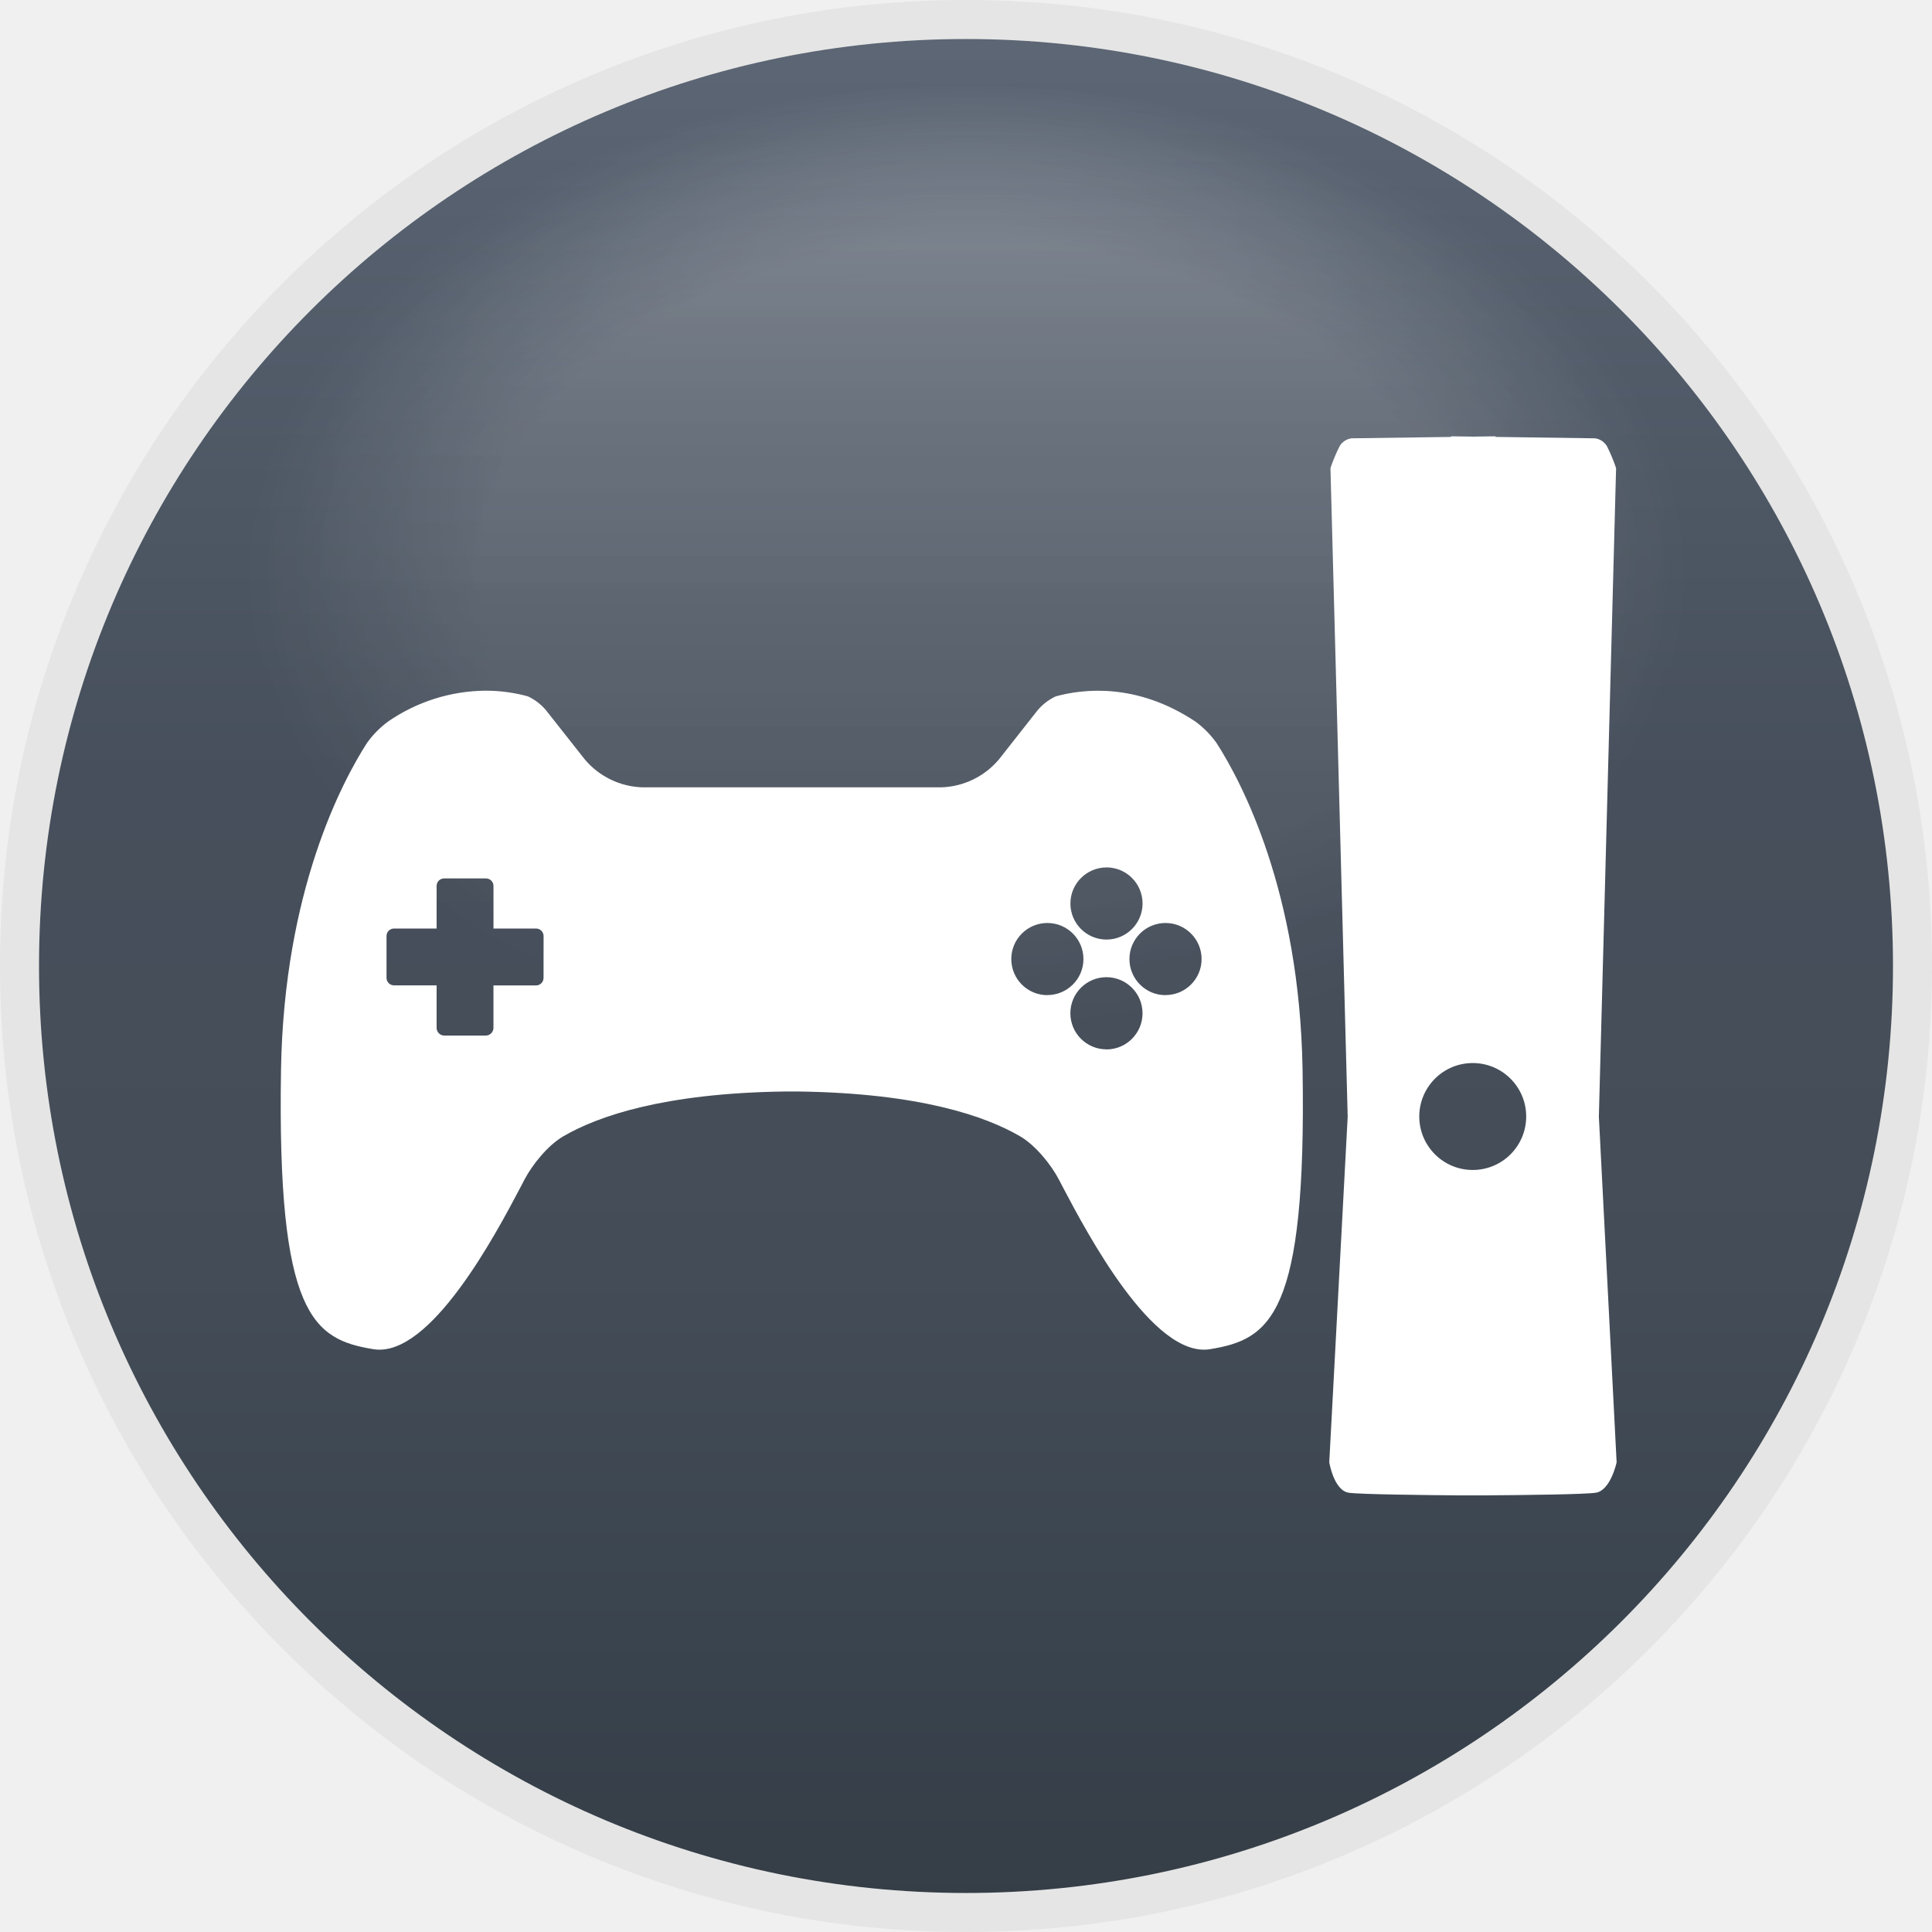
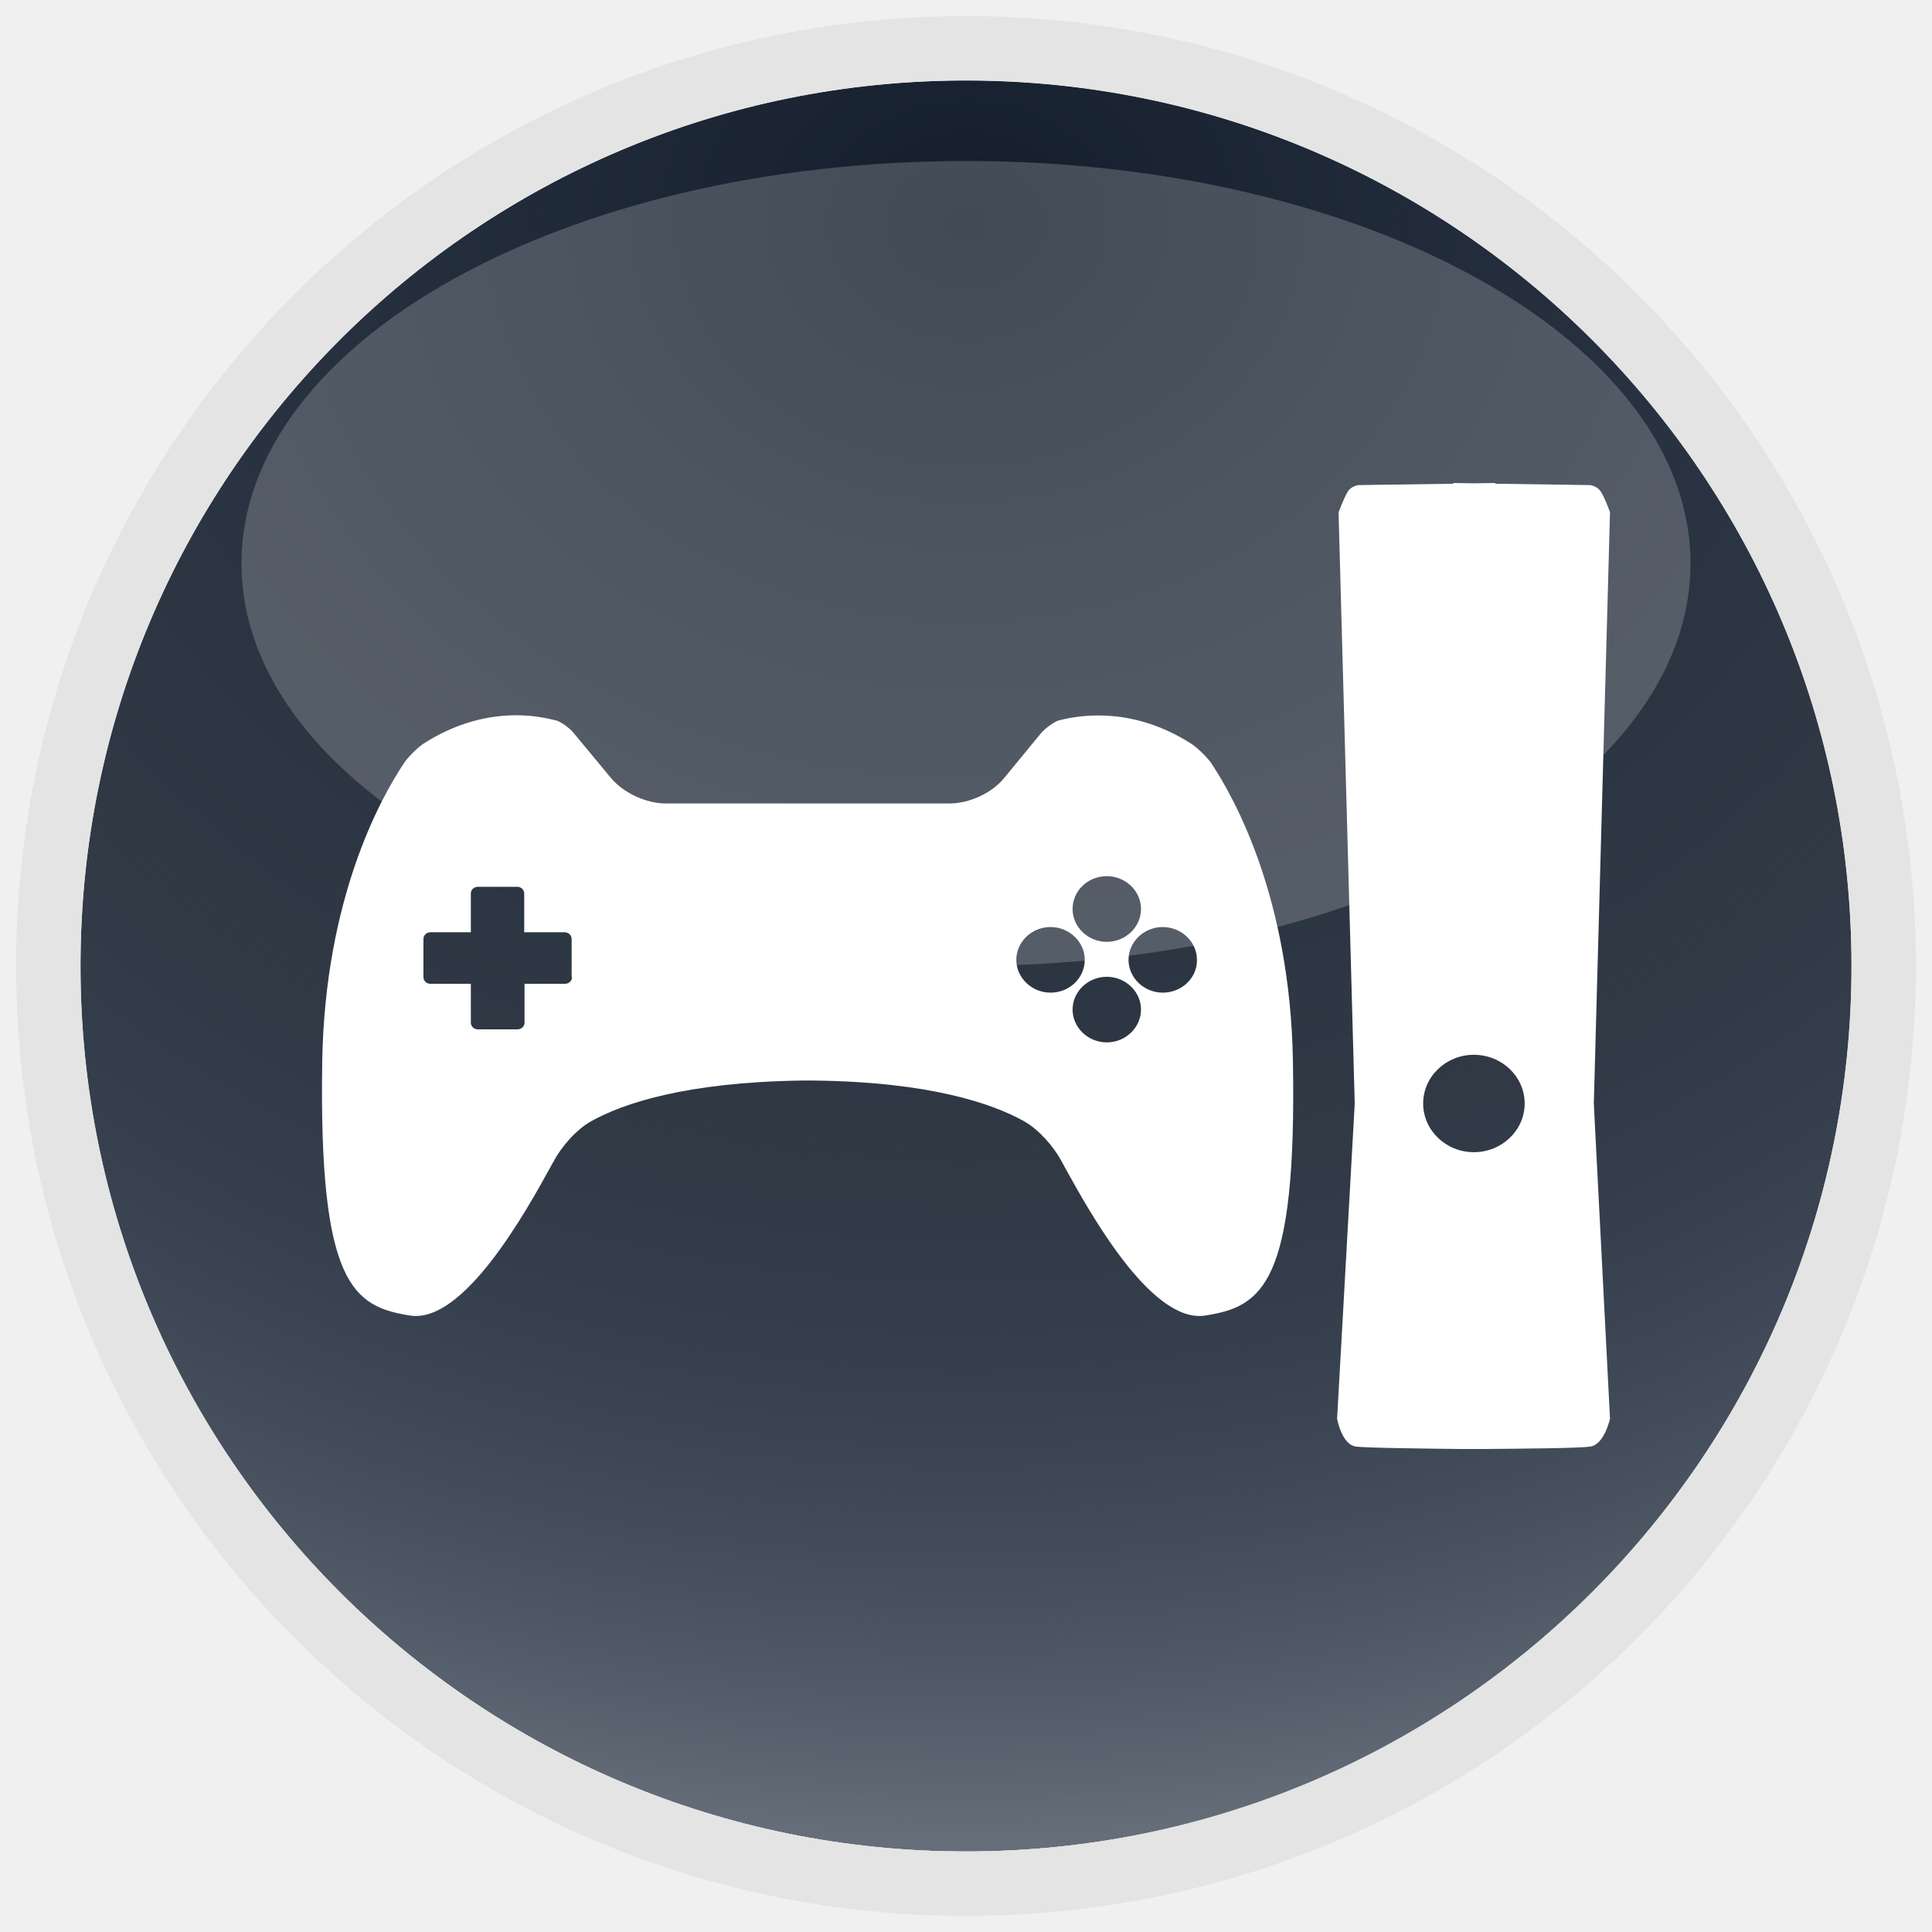
- <svg xmlns="http://www.w3.org/2000/svg" version="1.1" id="圖層_1" x="0px" y="0px" width="494px" height="494px" viewBox="0 0 494 494" enable-background="new 0 0 494 494" xml:space="preserve">
-   <g>
-     <g>
-       <g id="圖層_5">
-         <g>
-           <linearGradient id="SVGID_1_" gradientUnits="userSpaceOnUse" x1="246.861" y1="351.933" x2="246.861" y2="835.957" gradientTransform="matrix(1 0 0 -1 0.14 840.945)">
-             <stop offset="0" style="stop-color:#353D46" />
-             <stop offset="0.128" style="stop-color:#39434D" />
-             <stop offset="0.337" style="stop-color:#444D57" />
-             <stop offset="0.6" style="stop-color:#464F5B" />
-             <stop offset="0.905" style="stop-color:#56606E" />
-             <stop offset="1" style="stop-color:#5D6775" />
-           </linearGradient>
-           <path fill="url(#SVGID_1_)" d="M247,489.012c-64.644,0-125.419-25.173-171.129-70.884C30.162,372.419,4.988,311.644,4.988,247      c0-64.643,25.174-125.418,70.884-171.129c45.709-45.71,106.484-70.884,171.129-70.884S372.421,30.161,418.13,75.871      c45.71,45.709,70.884,106.484,70.884,171.129s-25.173,125.419-70.884,171.129C372.42,463.839,311.645,489.012,247,489.012z" />
-           <path fill="#E5E5E5" d="M247,9.977c130.905,0,237.025,106.119,237.025,237.024S377.905,484.024,247,484.024      S9.977,377.905,9.977,247S116.095,9.977,247,9.977 M247,0c-33.341,0-65.689,6.532-96.147,19.415      c-29.414,12.441-55.828,30.249-78.509,52.93s-40.489,49.095-52.93,78.509C6.531,181.311,0,213.659,0,247      s6.531,65.689,19.414,96.147c12.441,29.414,30.25,55.828,52.93,78.509c22.681,22.68,49.095,40.489,78.509,52.93      C181.311,487.468,213.659,494,247,494s65.689-6.532,96.147-19.415c29.414-12.441,55.828-30.249,78.509-52.93      c22.681-22.681,40.489-49.095,52.93-78.509C487.468,312.689,494,280.341,494,247s-6.532-65.689-19.415-96.147      c-12.441-29.414-30.25-55.828-52.93-78.509c-22.681-22.681-49.096-40.489-78.509-52.93C312.69,6.531,280.341,0,247,0L247,0z" />
-         </g>
-       </g>
-     </g>
-     <g>
-       <defs>
-         <filter id="Adobe_OpacityMaskFilter" filterUnits="userSpaceOnUse" x="28.975" y="5.48" width="436.483" height="291.82">
-           <feColorMatrix type="matrix" values="1 0 0 0 0  0 1 0 0 0  0 0 1 0 0  0 0 0 1 0" />
-         </filter>
-       </defs>
-       <mask maskUnits="userSpaceOnUse" x="28.975" y="5.48" width="436.483" height="291.82" id="SVGID_2_">
-         <g filter="url(#Adobe_OpacityMaskFilter)">
-           <linearGradient id="SVGID_3_" gradientUnits="userSpaceOnUse" x1="242.244" y1="571.913" x2="242.244" y2="833.803" gradientTransform="matrix(1 0 0 -1 0.14 840.945)">
-             <stop offset="0" style="stop-color:#000000" />
-             <stop offset="0.373" style="stop-color:#020202" />
-             <stop offset="0.507" style="stop-color:#090909" />
-             <stop offset="0.603" style="stop-color:#141414" />
-             <stop offset="0.68" style="stop-color:#252525" />
-             <stop offset="0.746" style="stop-color:#3B3B3B" />
-             <stop offset="0.805" style="stop-color:#575757" />
-             <stop offset="0.858" style="stop-color:#777777" />
-             <stop offset="0.907" style="stop-color:#9D9D9D" />
-             <stop offset="0.952" style="stop-color:#C8C8C8" />
-             <stop offset="0.993" style="stop-color:#F6F6F6" />
-             <stop offset="1" style="stop-color:#FFFFFF" />
-           </linearGradient>
-           <rect x="19.311" y="7.143" fill="url(#SVGID_3_)" width="446.147" height="261.889" />
-         </g>
-       </mask>
-       <g mask="url(#SVGID_2_)">
-         <g>
-           <radialGradient id="SVGID_4_" cx="245.032" cy="822.731" r="179.737" gradientTransform="matrix(0.9529 0 0 -0.6975 14.1366 720.8643)" gradientUnits="userSpaceOnUse">
-             <stop offset="0.676" style="stop-color:#FFFFFF;stop-opacity:0.6" />
-             <stop offset="0.954" style="stop-color:#FFFFFF;stop-opacity:0.085" />
-             <stop offset="1" style="stop-color:#FFFFFF;stop-opacity:0" />
-           </radialGradient>
-           <path opacity="0.3" fill="url(#SVGID_4_)" enable-background="new    " d="M421.713,93.186c0,0-5.687-8.102-17.585-19.017      c-23.492-22.531-72.902-57.05-155.152-57.05c-0.456,0-0.902,0.011-1.357,0.013c-0.454-0.002-0.9-0.013-1.357-0.013      c-82.25,0-131.66,34.52-155.152,57.05C79.212,85.083,73.525,93.186,73.525,93.186S-81.124,276.833,226.366,276.833h42.506      C576.362,276.833,421.713,93.186,421.713,93.186z" />
-         </g>
-         <g>
-           <radialGradient id="SVGID_5_" cx="234.887" cy="877.864" r="231.221" gradientTransform="matrix(0.8053 0 0 -0.5183 58.0647 606.3505)" gradientUnits="userSpaceOnUse">
-             <stop offset="0.676" style="stop-color:#FFFFFF;stop-opacity:0.6" />
-             <stop offset="0.954" style="stop-color:#FFFFFF;stop-opacity:0.085" />
-             <stop offset="1" style="stop-color:#FFFFFF;stop-opacity:0" />
-           </radialGradient>
-           <rect x="28.975" y="5.48" opacity="0.1" fill="url(#SVGID_5_)" enable-background="new    " width="436.483" height="291.82" />
-         </g>
-       </g>
-       <defs>
-         <filter id="Adobe_OpacityMaskFilter_1_" filterUnits="userSpaceOnUse" x="18.756" y="17.119" width="456.921" height="259.714">
-           <feColorMatrix type="matrix" values="1 0 0 0 0  0 1 0 0 0  0 0 1 0 0  0 0 0 1 0" />
-         </filter>
-       </defs>
-       <mask maskUnits="userSpaceOnUse" x="18.756" y="17.119" width="456.921" height="259.714" id="SVGID_6_">
-         <g filter="url(#Adobe_OpacityMaskFilter_1_)">
-           <linearGradient id="SVGID_7_" gradientUnits="userSpaceOnUse" x1="241.462" y1="528.193" x2="241.462" y2="833.803" gradientTransform="matrix(1 0 0 -1 0.14 840.945)">
-             <stop offset="0" style="stop-color:#000000;stop-opacity:0.9" />
-             <stop offset="0.173" style="stop-color:#343434;stop-opacity:0.917" />
-             <stop offset="0.477" style="stop-color:#8A8A8A;stop-opacity:0.948" />
-             <stop offset="0.726" style="stop-color:#C9C9C9;stop-opacity:0.973" />
-             <stop offset="0.906" style="stop-color:#F0F0F0;stop-opacity:0.991" />
-             <stop offset="1" style="stop-color:#FFFFFF" />
-           </linearGradient>
-           <rect x="2.317" y="7.143" fill="url(#SVGID_7_)" width="478.569" height="305.609" />
-         </g>
-       </mask>
-       <g opacity="0.9" mask="url(#SVGID_6_)">
-         <g>
-           <radialGradient id="SVGID_8_" cx="248.209" cy="822.731" r="179.738" gradientTransform="matrix(1.0221 0 0 -0.6975 -6.483 720.8643)" gradientUnits="userSpaceOnUse">
-             <stop offset="0.676" style="stop-color:#FFFFFF;stop-opacity:0.7" />
-             <stop offset="0.954" style="stop-color:#FFFFFF;stop-opacity:0.099" />
-             <stop offset="1" style="stop-color:#FFFFFF;stop-opacity:0" />
-           </radialGradient>
-           <path opacity="0.3" fill="url(#SVGID_8_)" enable-background="new    " d="M433.962,93.186c0,0-6.1-8.102-18.863-19.017      c-25.199-22.531-78.2-57.05-166.427-57.05c-0.49,0-0.968,0.011-1.455,0.013c-0.487-0.002-0.966-0.013-1.455-0.013      c-88.227,0-141.228,34.52-166.427,57.05C66.572,85.083,60.472,93.186,60.472,93.186s-165.888,183.647,163.947,183.647h45.595      C599.849,276.833,433.962,93.186,433.962,93.186z" />
-         </g>
-       </g>
-     </g>
-     <g id="white">
-       <path fill="#FFFFFF" d="M408.818,285.504l4.405-165.816c-0.65-1.931-1.438-3.813-2.356-5.632c-0.649-1.066-1.736-1.791-2.97-1.98    l-25.508-0.357v-0.158l-5.682,0.079l-5.682-0.079v0.158l-25.508,0.357c-1.234,0.189-2.32,0.914-2.97,1.98    c-0.918,1.819-1.705,3.701-2.356,5.632l4.405,165.816l-4.712,88.391c0,0,1.158,7.167,4.949,7.78    c2.692,0.436,20.133,0.614,28.299,0.683l0,0h3.059h3.059l0,0c10.205-0.069,26.122-0.248,28.814-0.683    c3.791-0.614,5.296-7.78,5.296-7.78L408.818,285.504z M376.569,299.154c-7.549,0-13.67-6.12-13.67-13.67    c0-7.549,6.12-13.67,13.67-13.67c7.549,0,13.67,6.12,13.67,13.67l0,0C390.238,293.034,384.118,299.154,376.569,299.154z" />
-       <path fill="#FFFFFF" d="M333.056,273.398c-0.762-45.532-15.609-73.465-21.955-83.363c-1.487-2.1-3.298-3.951-5.365-5.484    c-15.115-10.086-28.913-8.394-35.792-6.493c-1.777,0.832-3.353,2.038-4.623,3.533l-9.899,12.581    c-3.68,4.377-9.052,6.976-14.768,7.147h-76.365c-5.706-0.17-11.07-2.761-14.748-7.127l-9.958-12.621    c-1.268-1.495-2.845-2.697-4.623-3.523c-3.515-0.963-7.144-1.449-10.789-1.445c-8.934,0.068-17.641,2.828-24.983,7.918    c-2.074,1.536-3.891,3.39-5.385,5.494c-6.345,9.899-21.172,37.801-21.945,83.353c-1.049,63.062,8.235,69.12,23.696,71.624    c14.501,2.227,31.299-29.586,37.613-41.573l0.99-1.901c1.931-3.642,5.84-8.622,9.899-10.987    c8.661-5.038,25.438-11.017,56.628-11.442l0,0h3.494l0,0c31.19,0.426,47.967,6.394,56.628,11.442    c4.048,2.356,7.978,7.345,9.899,10.987l0.99,1.901c6.335,12.016,23.113,43.78,37.613,41.573    C324.821,342.488,334.105,336.431,333.056,273.398z M138.98,250.039c0.006,1.061-0.85,1.925-1.911,1.93c-0.003,0-0.007,0-0.01,0    h-10.888v10.888c-0.026,1.051-0.869,1.899-1.921,1.93h-10.69c-1.051-0.032-1.895-0.879-1.921-1.93v-10.908h-10.888    c-1.061,0-1.921-0.86-1.921-1.921c0-0.003,0-0.007,0-0.01v-10.68c0-1.061,0.86-1.921,1.921-1.921l0,0h10.888V226.53    c0-1.061,0.86-1.921,1.921-1.921l0,0h10.7c1.061,0,1.921,0.86,1.921,1.921l0,0v10.888h10.888c1.061,0,1.921,0.86,1.921,1.921l0,0    L138.98,250.039z M282.921,221.789c5.095,0,9.225,4.13,9.225,9.225c0,5.095-4.13,9.225-9.225,9.225    c-5.095,0-9.225-4.13-9.225-9.225c0.011-5.089,4.136-9.21,9.225-9.215V221.789z M267.816,254.453    c-5.095,0.006-9.229-4.12-9.235-9.215c-0.006-5.095,4.12-9.229,9.215-9.235c5.095-0.006,9.229,4.12,9.235,9.215    c0,0.003,0,0.007,0,0.01c-0.011,5.095-4.15,9.216-9.245,9.205l0,0L267.816,254.453z M282.921,268.311    c-5.095,0.006-9.229-4.12-9.235-9.215c-0.006-5.095,4.12-9.229,9.215-9.235s9.229,4.12,9.235,9.215c0,0.003,0,0.007,0,0.01    c0.006,5.096-4.119,9.234-9.215,9.245V268.311z M298.016,254.453c-5.095,0-9.225-4.13-9.225-9.225c0-5.095,4.13-9.225,9.225-9.225    c5.095,0,9.225,4.13,9.225,9.225c-0.011,5.087-4.138,9.205-9.225,9.205V254.453z" />
-     </g>
+ <svg xmlns="http://www.w3.org/2000/svg" xmlns:xlink="http://www.w3.org/1999/xlink" width="24" height="24" viewBox="0 0 24 24">
+   <defs>
+     <radialGradient id="btn_qos_game-b" cx="50%" cy="7.518%" r="92.482%" fx="50%" fy="7.518%" gradientTransform="rotate(89.987 .507 .082) scale(1 1.17693)">
+       <stop offset="0%" stop-color="#162B45" />
+       <stop offset="57.699%" stop-color="#385989" stop-opacity=".3" />
+       <stop offset="100%" stop-color="#FFF" />
+     </radialGradient>
+     <circle id="btn_qos_game-a" cx="12" cy="12" r="11" />
+     <filter id="btn_qos_game-c" width="100%" height="100%" x="0%" y="0%" filterUnits="objectBoundingBox">
+       <feGaussianBlur in="SourceGraphic" />
+     </filter>
+   </defs>
+   <g fill="none" fill-rule="evenodd">
+     <use fill="#383D43" xlink:href="#btn_qos_game-a" />
+     <use fill="url(#btn_qos_game-b)" fill-opacity=".8" xlink:href="#btn_qos_game-a" style="mix-blend-mode:overlay" />
+     <circle cx="12" cy="12" r="11.4" stroke="#E4E4E4" stroke-width=".8" />
+     <path fill="#FFF" fill-opacity=".2" d="M12,12 C16.971,12 21,9.761 21,7 C21,4.239 16.971,2 12,2 C7.029,2 3,4.239 3,7 C3,9.761 7.029,12 12,12 Z" filter="url(#btn_qos_game-c)" />
+     <path fill="#FFF" fill-rule="nonzero" d="M18.574,6 L18.574,6.009 L19.753,6.026 C19.753,6.026 19.845,6.035 19.89,6.114 C19.941,6.193 20,6.364 20,6.364 L20,6.364 L19.799,13.708 L20,17.623 C20,17.623 19.931,17.943 19.758,17.969 C19.634,17.991 18.899,17.996 18.428,18 L18.428,18 L18.145,18 C17.766,17.996 16.962,17.987 16.838,17.969 C16.665,17.939 16.61,17.623 16.61,17.623 L16.61,17.623 L16.829,13.708 L16.628,6.364 C16.628,6.364 16.692,6.193 16.738,6.114 C16.783,6.035 16.875,6.026 16.875,6.026 L16.875,6.026 L18.054,6.009 L18.054,6 L18.314,6.004 L18.574,6 Z M6.416,8.885 C6.621,8.885 6.79,8.92 6.914,8.951 C6.96,8.964 7.074,9.038 7.129,9.109 L7.129,9.109 L7.59,9.665 C7.745,9.849 8.024,9.981 8.271,9.981 L8.271,9.981 L11.794,9.981 C12.04,9.981 12.319,9.854 12.474,9.665 L12.474,9.665 L12.931,9.109 C12.991,9.038 13.105,8.964 13.146,8.951 C13.466,8.867 14.101,8.793 14.8,9.24 C14.873,9.288 14.997,9.407 15.047,9.481 C15.339,9.92 16.025,11.156 16.061,13.173 C16.111,15.961 15.682,16.233 14.965,16.343 C14.293,16.439 13.521,15.032 13.228,14.501 L13.228,14.501 L13.183,14.418 C13.096,14.256 12.913,14.037 12.726,13.931 C12.328,13.708 11.551,13.44 10.112,13.423 L10.112,13.423 L9.952,13.423 C8.513,13.445 7.736,13.708 7.339,13.931 C7.151,14.037 6.969,14.256 6.882,14.418 L6.882,14.418 L6.836,14.501 C6.544,15.032 5.767,16.439 5.1,16.343 C4.387,16.233 3.958,15.961 4.003,13.173 C4.04,11.156 4.725,9.92 5.018,9.481 C5.068,9.402 5.191,9.284 5.264,9.236 C5.689,8.964 6.091,8.885 6.416,8.885 Z M18.309,13.103 C17.962,13.103 17.679,13.374 17.679,13.708 C17.679,14.041 17.962,14.313 18.309,14.313 C18.657,14.313 18.94,14.041 18.94,13.708 C18.94,13.374 18.657,13.103 18.309,13.103 Z M13.749,12.134 C13.516,12.134 13.324,12.318 13.324,12.541 C13.324,12.765 13.516,12.949 13.749,12.949 C13.982,12.949 14.174,12.765 14.174,12.541 C14.174,12.318 13.982,12.134 13.749,12.134 Z M6.425,11.016 L5.936,11.016 C5.89,11.016 5.849,11.051 5.849,11.099 L5.849,11.099 L5.849,11.581 L5.347,11.581 C5.301,11.581 5.26,11.616 5.26,11.665 L5.26,11.665 L5.26,12.138 C5.26,12.182 5.296,12.221 5.347,12.221 L5.347,12.221 L5.849,12.221 L5.849,12.704 C5.849,12.748 5.886,12.787 5.936,12.787 L5.936,12.787 L6.43,12.787 C6.475,12.787 6.516,12.752 6.516,12.704 L6.516,12.704 L6.516,12.221 L7.019,12.221 C7.065,12.221 7.106,12.186 7.106,12.138 L7.106,12.138 L7.101,12.138 L7.101,11.665 C7.101,11.621 7.065,11.581 7.014,11.581 L7.014,11.581 L6.512,11.581 L6.512,11.099 C6.512,11.055 6.475,11.016 6.425,11.016 L6.425,11.016 Z M13.05,11.516 C12.817,11.516 12.625,11.7 12.625,11.923 C12.625,12.147 12.817,12.331 13.05,12.331 C13.288,12.331 13.475,12.147 13.475,11.923 C13.475,11.7 13.283,11.516 13.05,11.516 Z M14.444,11.516 C14.211,11.516 14.019,11.7 14.019,11.923 C14.019,12.147 14.211,12.331 14.444,12.331 C14.681,12.331 14.873,12.147 14.869,11.923 C14.869,11.7 14.677,11.516 14.444,11.516 Z M13.749,10.884 C13.512,10.884 13.324,11.068 13.324,11.292 C13.324,11.516 13.516,11.7 13.749,11.7 C13.982,11.7 14.174,11.516 14.174,11.292 C14.174,11.068 13.982,10.884 13.749,10.884 Z" />
  </g>
</svg>
